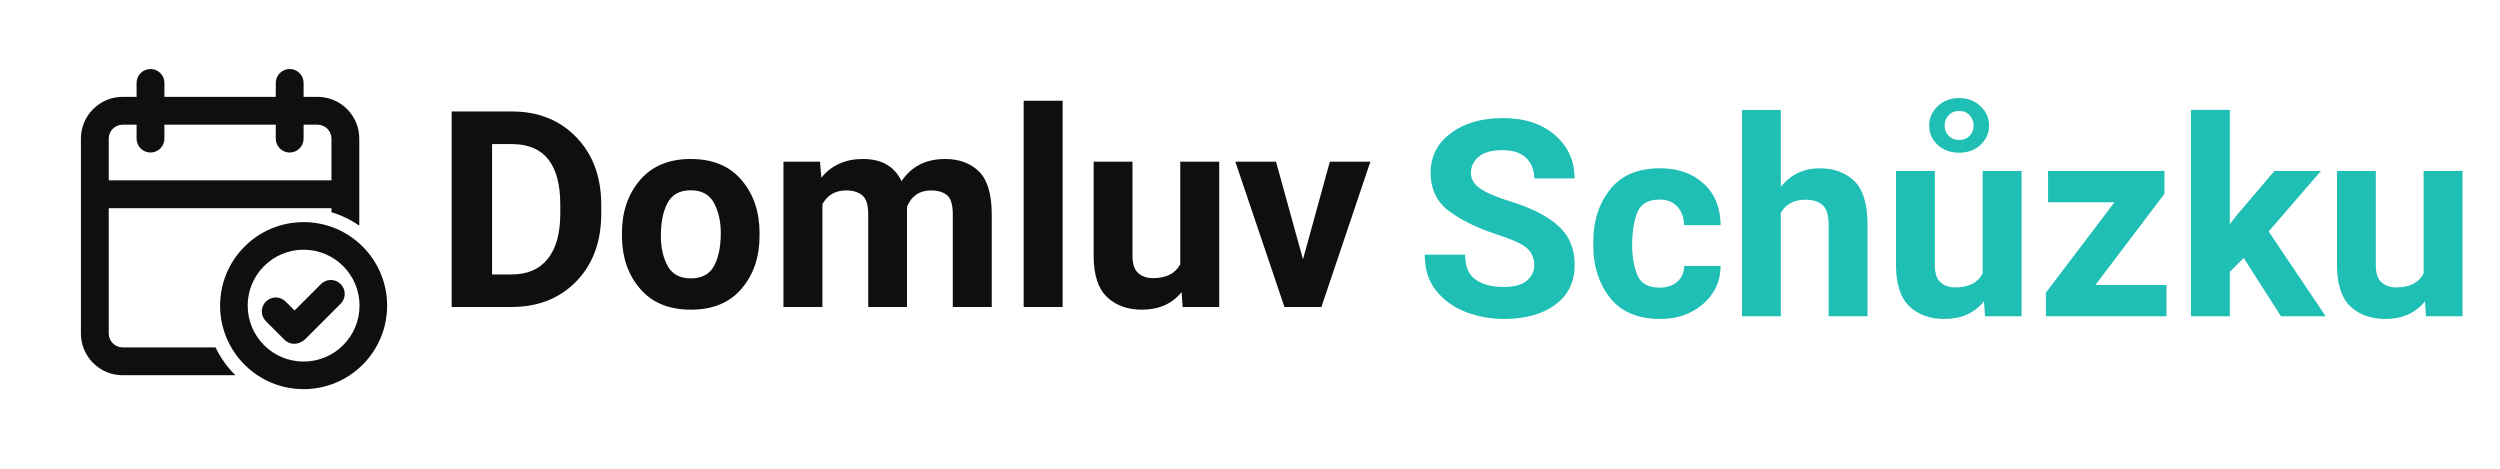
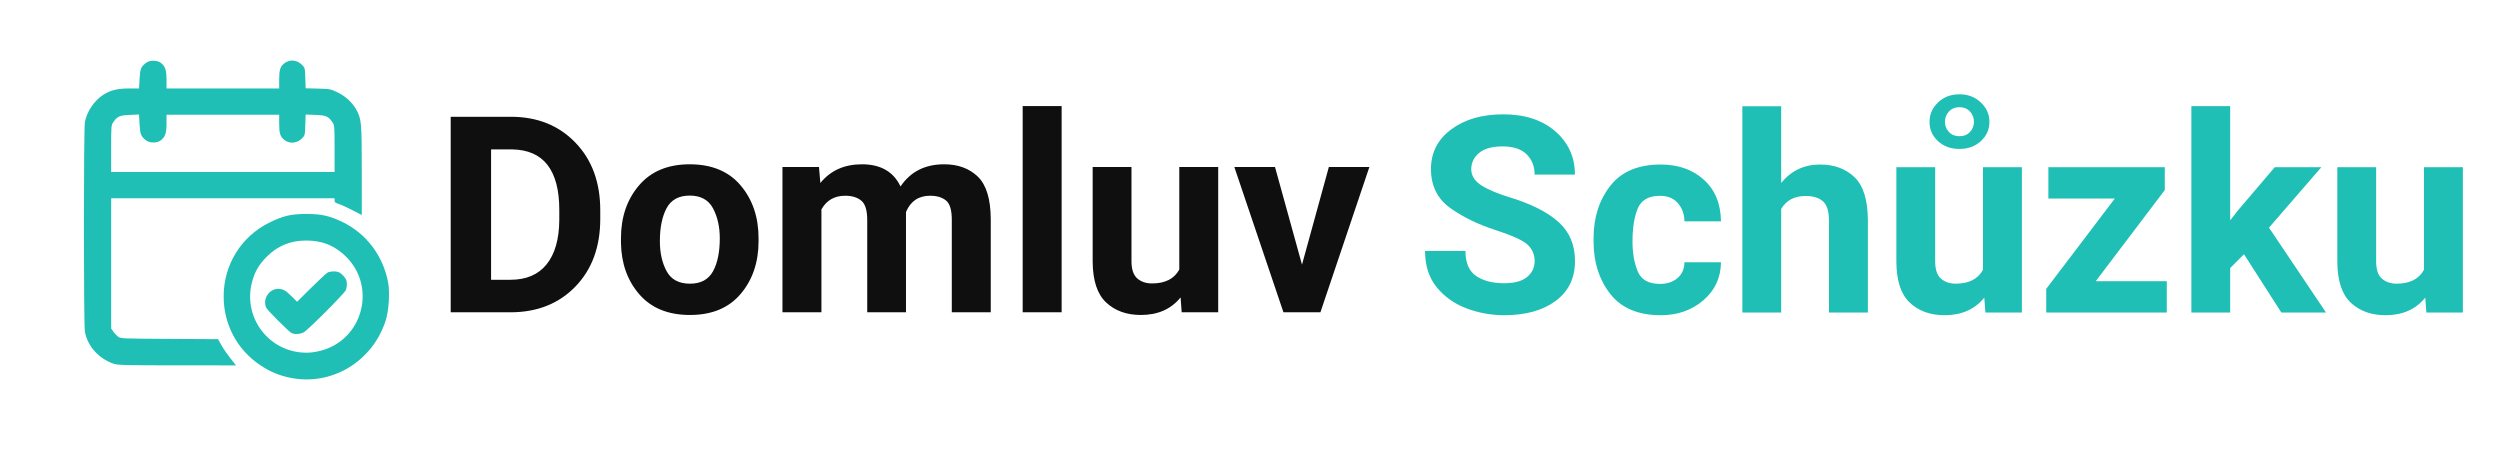
<svg xmlns="http://www.w3.org/2000/svg" width="800" height="150" viewBox="0 0 800 150" role="img" aria-label="DomluvSchůzku" version="1.1" id="svg4">
  <defs id="defs4" />
-   <g font-family="'Maven Pro', system-ui, '-apple-system', 'Segoe UI', Roboto, Arial, sans-serif" font-size="88px" dominant-baseline="middle" id="g4" transform="translate(-6.053365,-0.9557945)">
-     <text x="145" y="75" fill="#0f0f0f" font-weight="600" id="text3">Domluv</text>
-     <text x="458.949" y="77.974" fill="#1fbfb5" font-weight="600" id="text4">Schůzku</text>
-   </g>
-   <g style="fill:none" id="g11" transform="matrix(4.454019,0,0,4.454019,16.98196,17.6307)">
-     <path fill-rule="evenodd" clip-rule="evenodd" d="M 7,1 C 6.448,1 6,1.448 6,2 V 3 H 5 C 3.343,3 2,4.343 2,6 v 14 c 0,1.657 1.343,3 3,3 h 8.101 C 12.515,22.426 12.03,21.75 11.674,21 H 5 C 4.448,21 4,20.552 4,20 v -9 h 16 v 0.29 c 0.722,0.215 1.396,0.543 2,0.965 V 6 C 22,4.343 20.657,3 19,3 H 18 V 2 C 18,1.448 17.552,1 17,1 16.448,1 16,1.448 16,2 V 3 H 8 V 2 C 8,1.448 7.552,1 7,1 Z m 9,5 V 5 H 8 V 6 C 8,6.552 7.552,7 7,7 6.448,7 6,6.552 6,6 V 5 H 5 C 4.448,5 4,5.448 4,6 V 9 H 20 V 6 C 20,5.448 19.552,5 19,5 H 18 V 6 C 18,6.552 17.552,7 17,7 16.448,7 16,6.552 16,6 Z" fill="#0f0f0f" id="path1-0" />
-     <path d="m 15.293,17.707 c 0.391,-0.391 1.024,-0.391 1.414,0 l 0.641,0.641 1.899,-1.899 c 0.391,-0.391 1.024,-0.391 1.414,0 0.391,0.391 0.391,1.024 0,1.414 l -2.54,2.54 c -0.086,0.086 -0.185,0.154 -0.289,0.202 -0.383,0.224 -0.883,0.172 -1.212,-0.157 l -1.327,-1.327 c -0.391,-0.391 -0.391,-1.024 0,-1.414 z" fill="#0f0f0f" id="path2" />
-     <path fill-rule="evenodd" clip-rule="evenodd" d="m 24,18 c 0,3.314 -2.686,6 -6,6 -3.314,0 -6,-2.686 -6,-6 0,-3.314 2.686,-6 6,-6 3.314,0 6,2.686 6,6 z m -10.018,0 c 0,2.219 1.799,4.018 4.018,4.018 2.219,0 4.018,-1.799 4.018,-4.018 0,-2.219 -1.799,-4.018 -4.018,-4.018 -2.219,0 -4.018,1.799 -4.018,4.018 z" fill="#0f0f0f" id="path3" />
-   </g>
+   <text x="138.628" y="75.743" fill="#0f0f0f" font-weight="600" id="text3" style="font-size:88px;font-family:'Maven Pro', system-ui, '-apple-system', 'Segoe UI', Roboto, Arial, sans-serif;dominant-baseline:middle">Domluv</text>
+   <text x="453.002" y="75.817" fill="#1fbfb5" font-weight="600" id="text4" style="font-size:88px;font-family:'Maven Pro', system-ui, '-apple-system', 'Segoe UI', Roboto, Arial, sans-serif;dominant-baseline:middle">Schůzku</text>
+   <path style="fill:#1fbfb5;fill-opacity:1;stroke-width:0.3" d="m 36.318,116.379 c -4.763,-1.647 -8.288,-5.589 -9.156,-10.239 -0.411,-2.202 -0.411,-64.85 0,-67.052 0.637,-3.411 3.028,-6.947 5.944,-8.788 2.276,-1.437 4.538,-1.992 8.119,-1.992 h 3.27 l 0.168,-3.048 c 0.18,-3.261 0.46,-3.942 2.138,-5.194 1.134,-0.847 3.437,-0.845 4.593,0.003 1.45,1.064 1.898,2.353 1.899,5.461 l 4.67e-4,2.778 h 18.023 18.023 v -2.869 c 0,-3.127 0.328,-4.147 1.677,-5.207 1.696,-1.334 4.101,-1.084 5.708,0.592 0.84,0.876 0.88,1.044 0.976,4.169 l 0.101,3.256 3.954,0.104 c 3.823,0.1 4.029,0.14 6.224,1.188 2.571,1.228 4.824,3.307 6.076,5.608 1.611,2.959 1.708,4.066 1.713,19.495 l 0.004,14.172 -3.097,-1.603 c -1.704,-0.881 -3.664,-1.772 -4.355,-1.98 -1.012,-0.303 -1.258,-0.515 -1.258,-1.08 V 63.452 H 71.316 35.571 v 20.832 20.832 l 0.676,0.993 c 0.372,0.546 1.057,1.276 1.524,1.621 0.831,0.616 1.16,0.63 16.427,0.716 l 15.579,0.088 1.083,1.936 c 0.595,1.065 1.89,2.951 2.876,4.193 l 1.793,2.257 -18.852,-0.01 c -17.091,-0.009 -18.993,-0.058 -20.358,-0.53 z M 107.061,47.577 c 0,-7.247 -0.02,-7.494 -0.676,-8.458 -1.299,-1.909 -2.03,-2.224 -5.467,-2.351 l -3.114,-0.115 -0.103,3.318 c -0.099,3.193 -0.136,3.353 -0.978,4.231 -1.608,1.677 -4.013,1.926 -5.708,0.592 -1.348,-1.06 -1.677,-2.081 -1.677,-5.207 v -2.869 H 71.316 53.293 l -4.67e-4,2.778 c -5.22e-4,3.108 -0.449,4.397 -1.899,5.461 -1.156,0.848 -3.459,0.849 -4.593,0.003 -1.681,-1.255 -1.958,-1.931 -2.14,-5.227 l -0.17,-3.081 -2.95,0.118 c -3.255,0.131 -4.015,0.468 -5.294,2.348 -0.656,0.964 -0.676,1.211 -0.676,8.458 v 7.465 h 35.745 35.745 z" id="path1" />
+   <path style="fill:#1fbfb5;fill-opacity:1;stroke-width:0.3" d="m 92.643,120.838 c -3.515,-0.75 -6.286,-1.927 -9.338,-3.968 -7.439,-4.976 -11.735,-13.041 -11.735,-22.028 0,-10.115 5.592,-19.147 14.615,-23.605 4.419,-2.184 6.929,-2.77 11.865,-2.77 4.751,0 7.33,0.569 11.414,2.517 7.721,3.683 13.107,10.781 14.743,19.43 0.587,3.104 0.213,9.017 -0.765,12.087 -4.237,13.297 -17.475,21.179 -30.798,18.337 z m 11.277,-8.991 c 12.52,-4.257 16.254,-20.284 6.902,-29.626 -3.597,-3.593 -7.631,-5.252 -12.773,-5.252 -5.145,0 -9.181,1.66 -12.768,5.252 -2.442,2.446 -3.82,4.853 -4.662,8.144 -3.054,11.942 6.347,23.273 18.631,22.454 1.294,-0.086 3.281,-0.5 4.669,-0.972 z" id="path4" />
+   <path style="fill:#1fbfb5;fill-opacity:1;stroke-width:0.212" d="m 93.271,106.549 c -0.93,-0.478 -7.744,-7.303 -8.093,-8.106 -1.189,-2.737 0.903,-6.007 3.843,-6.007 1.493,0 2.398,0.503 4.302,2.393 l 1.751,1.738 4.514,-4.483 c 2.483,-2.466 4.849,-4.657 5.258,-4.869 0.929,-0.482 2.834,-0.495 3.739,-0.026 0.769,0.399 1.939,1.671 2.223,2.418 0.3,0.789 0.238,2.324 -0.131,3.208 -0.47,1.128 -12.177,12.858 -13.523,13.55 -1.179,0.606 -2.904,0.688 -3.883,0.185 z" id="path5" />
</svg>
